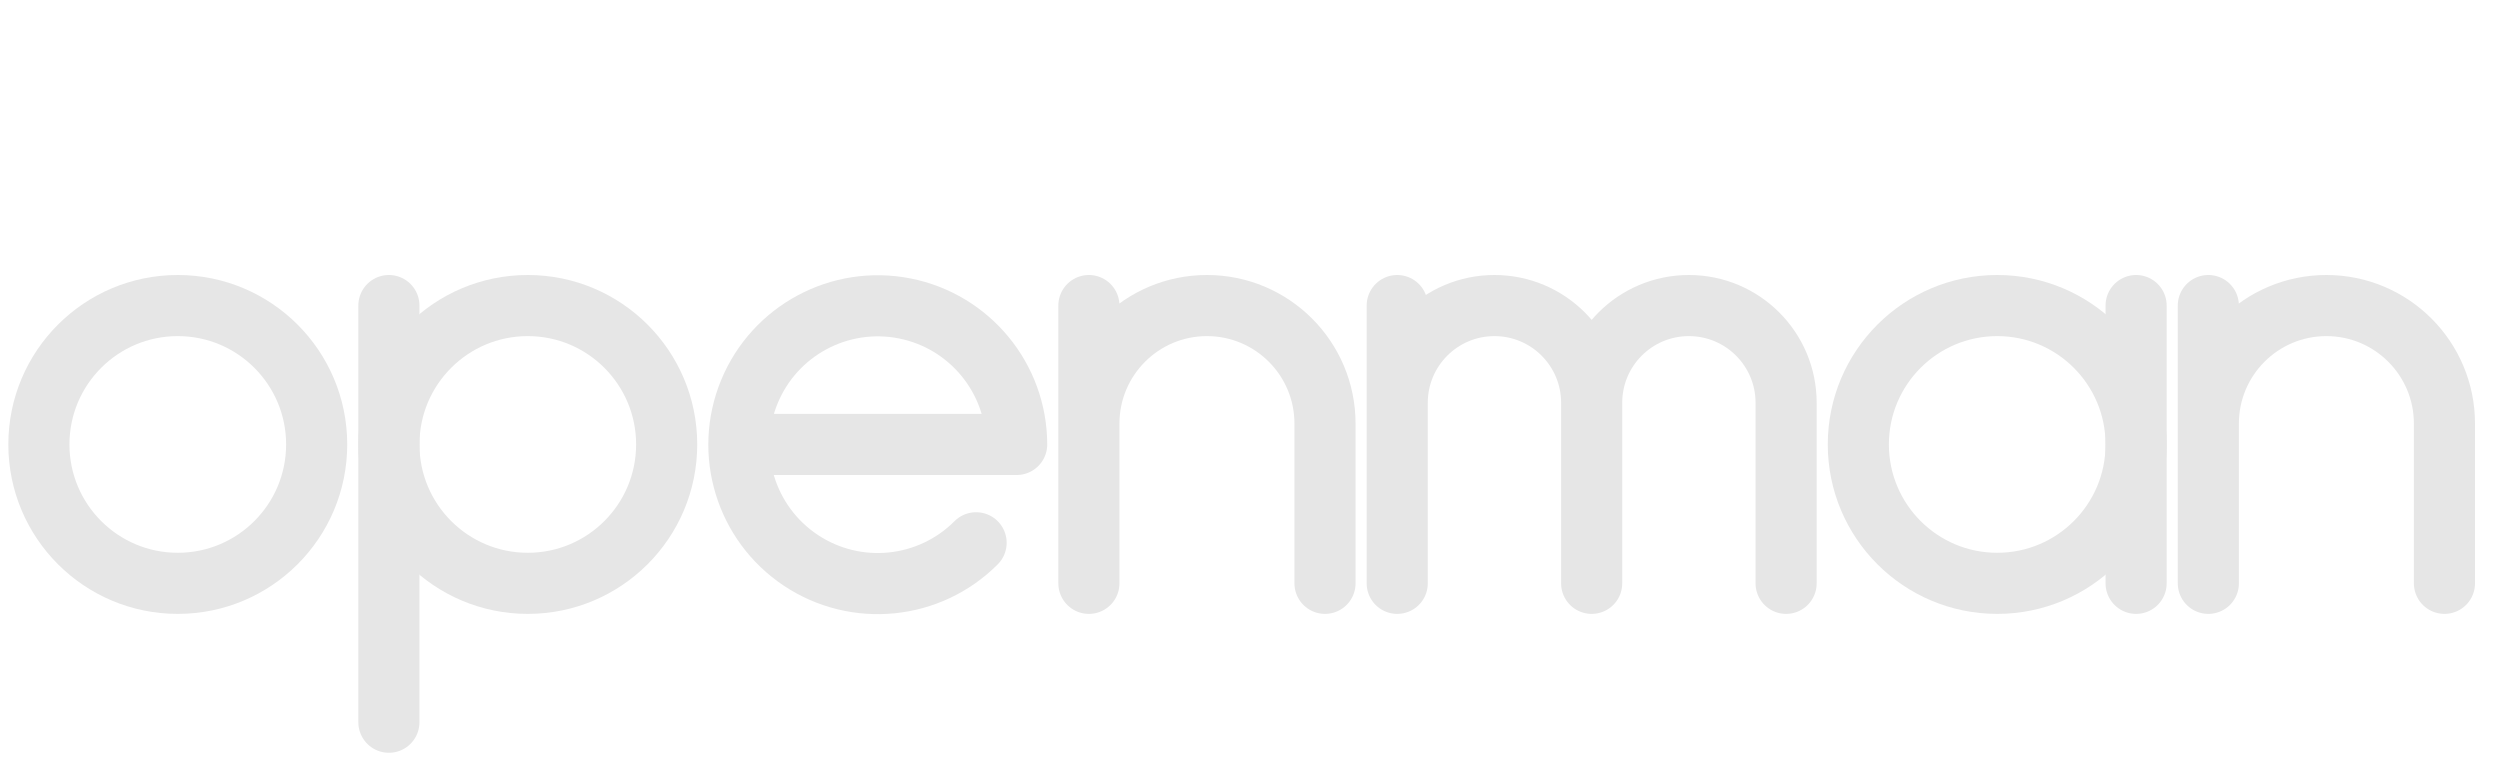
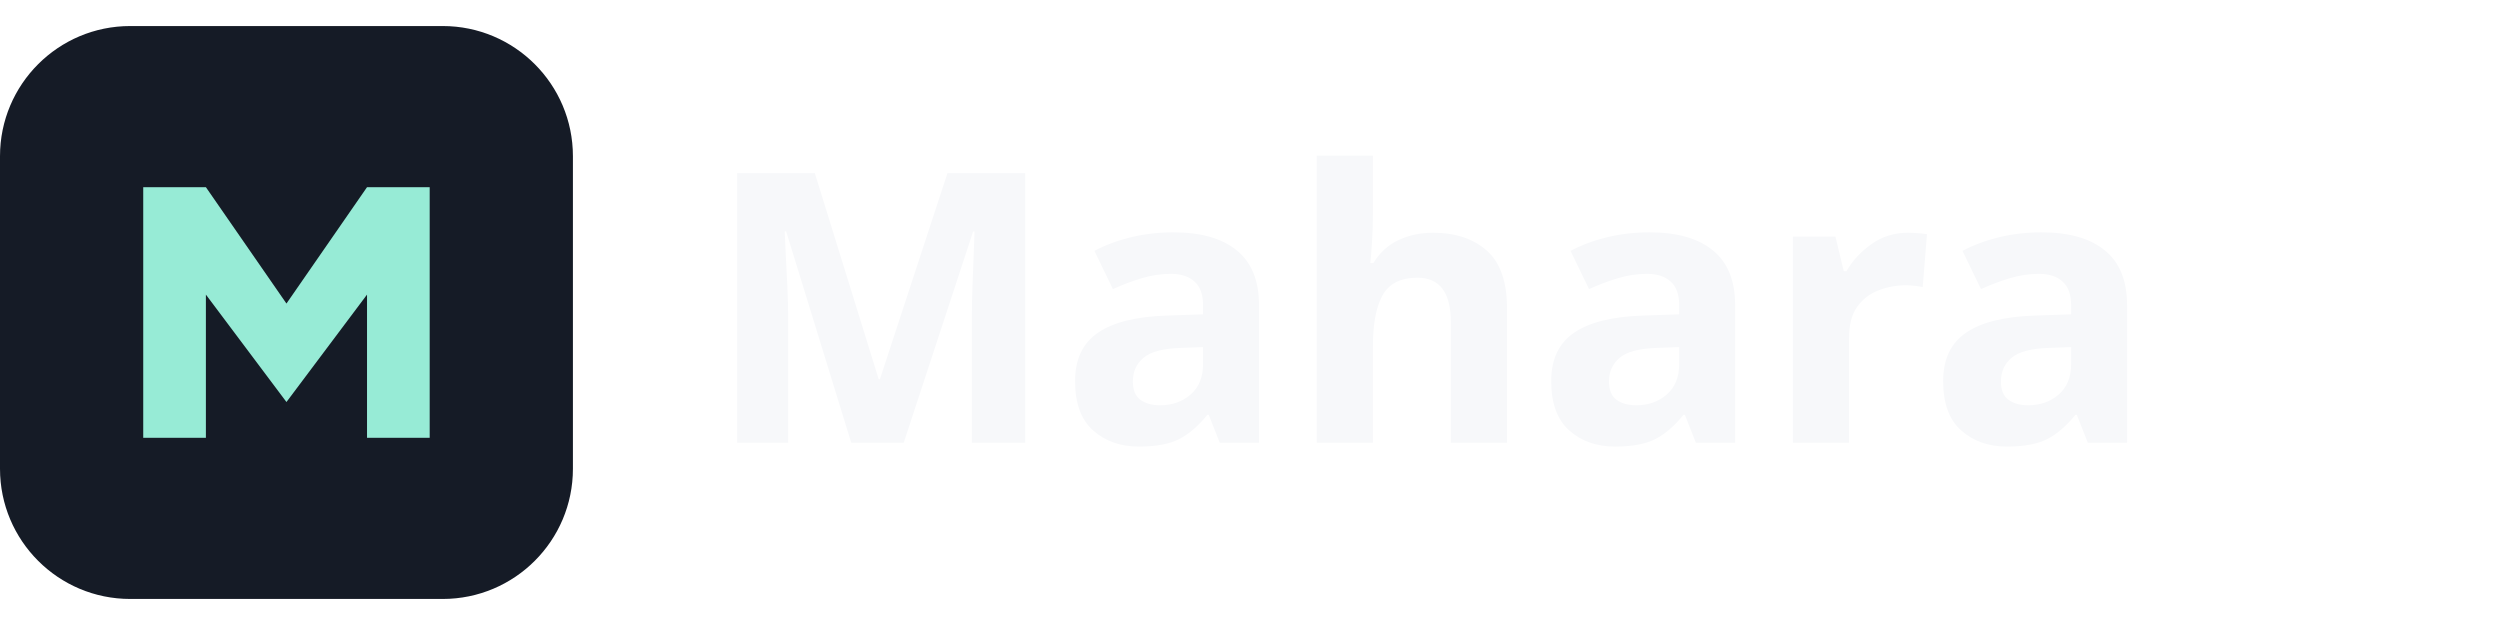
- <svg xmlns="http://www.w3.org/2000/svg" width="90" height="28" viewBox="0 0 90 28" fill="none">
-   <g stroke="#e6e6e6" stroke-width="2.2" stroke-linecap="round" stroke-linejoin="round">
-     <circle cx="6.4" cy="16" r="5" />
-     <path d="M14 11V26" />
-     <circle cx="19" cy="16" r="5" />
-     <path d="M26.6 16H36.6A5 5 0 1 0 35.14 19.54" />
-     <path d="M39.2 11V21M39.2 15.25A4.25 4.25 0 0 1 47.7 15.25V21" />
-     <path d="M50.3 11V21M50.3 14.5A3.5 3.5 0 0 1 57.3 14.5V21M57.3 14.5A3.5 3.5 0 0 1 64.3 14.5V21" />
-     <circle cx="71.9" cy="16" r="5" />
-     <path d="M76.9 11V21" />
-     <path d="M79.5 11V21M79.5 15.25A4.25 4.25 0 0 1 88 15.25V21" />
-   </g>
+ <svg xmlns="http://www.w3.org/2000/svg" viewBox="0 0 192 48">
+   <rect y="2" width="44" height="44" rx="10" fill="#151b26" />
+   <path transform="translate(0 2) scale(.6875)" fill="#97ebd6" d="M16 46V18h7l9 13 9-13h7v28h-7V30l-9 12-9-12v16z" />
+   <text x="54" y="34" fill="#f7f8fa" font-family="system-ui,sans-serif" font-weight="700" font-size="29">Mahara</text>
</svg>
